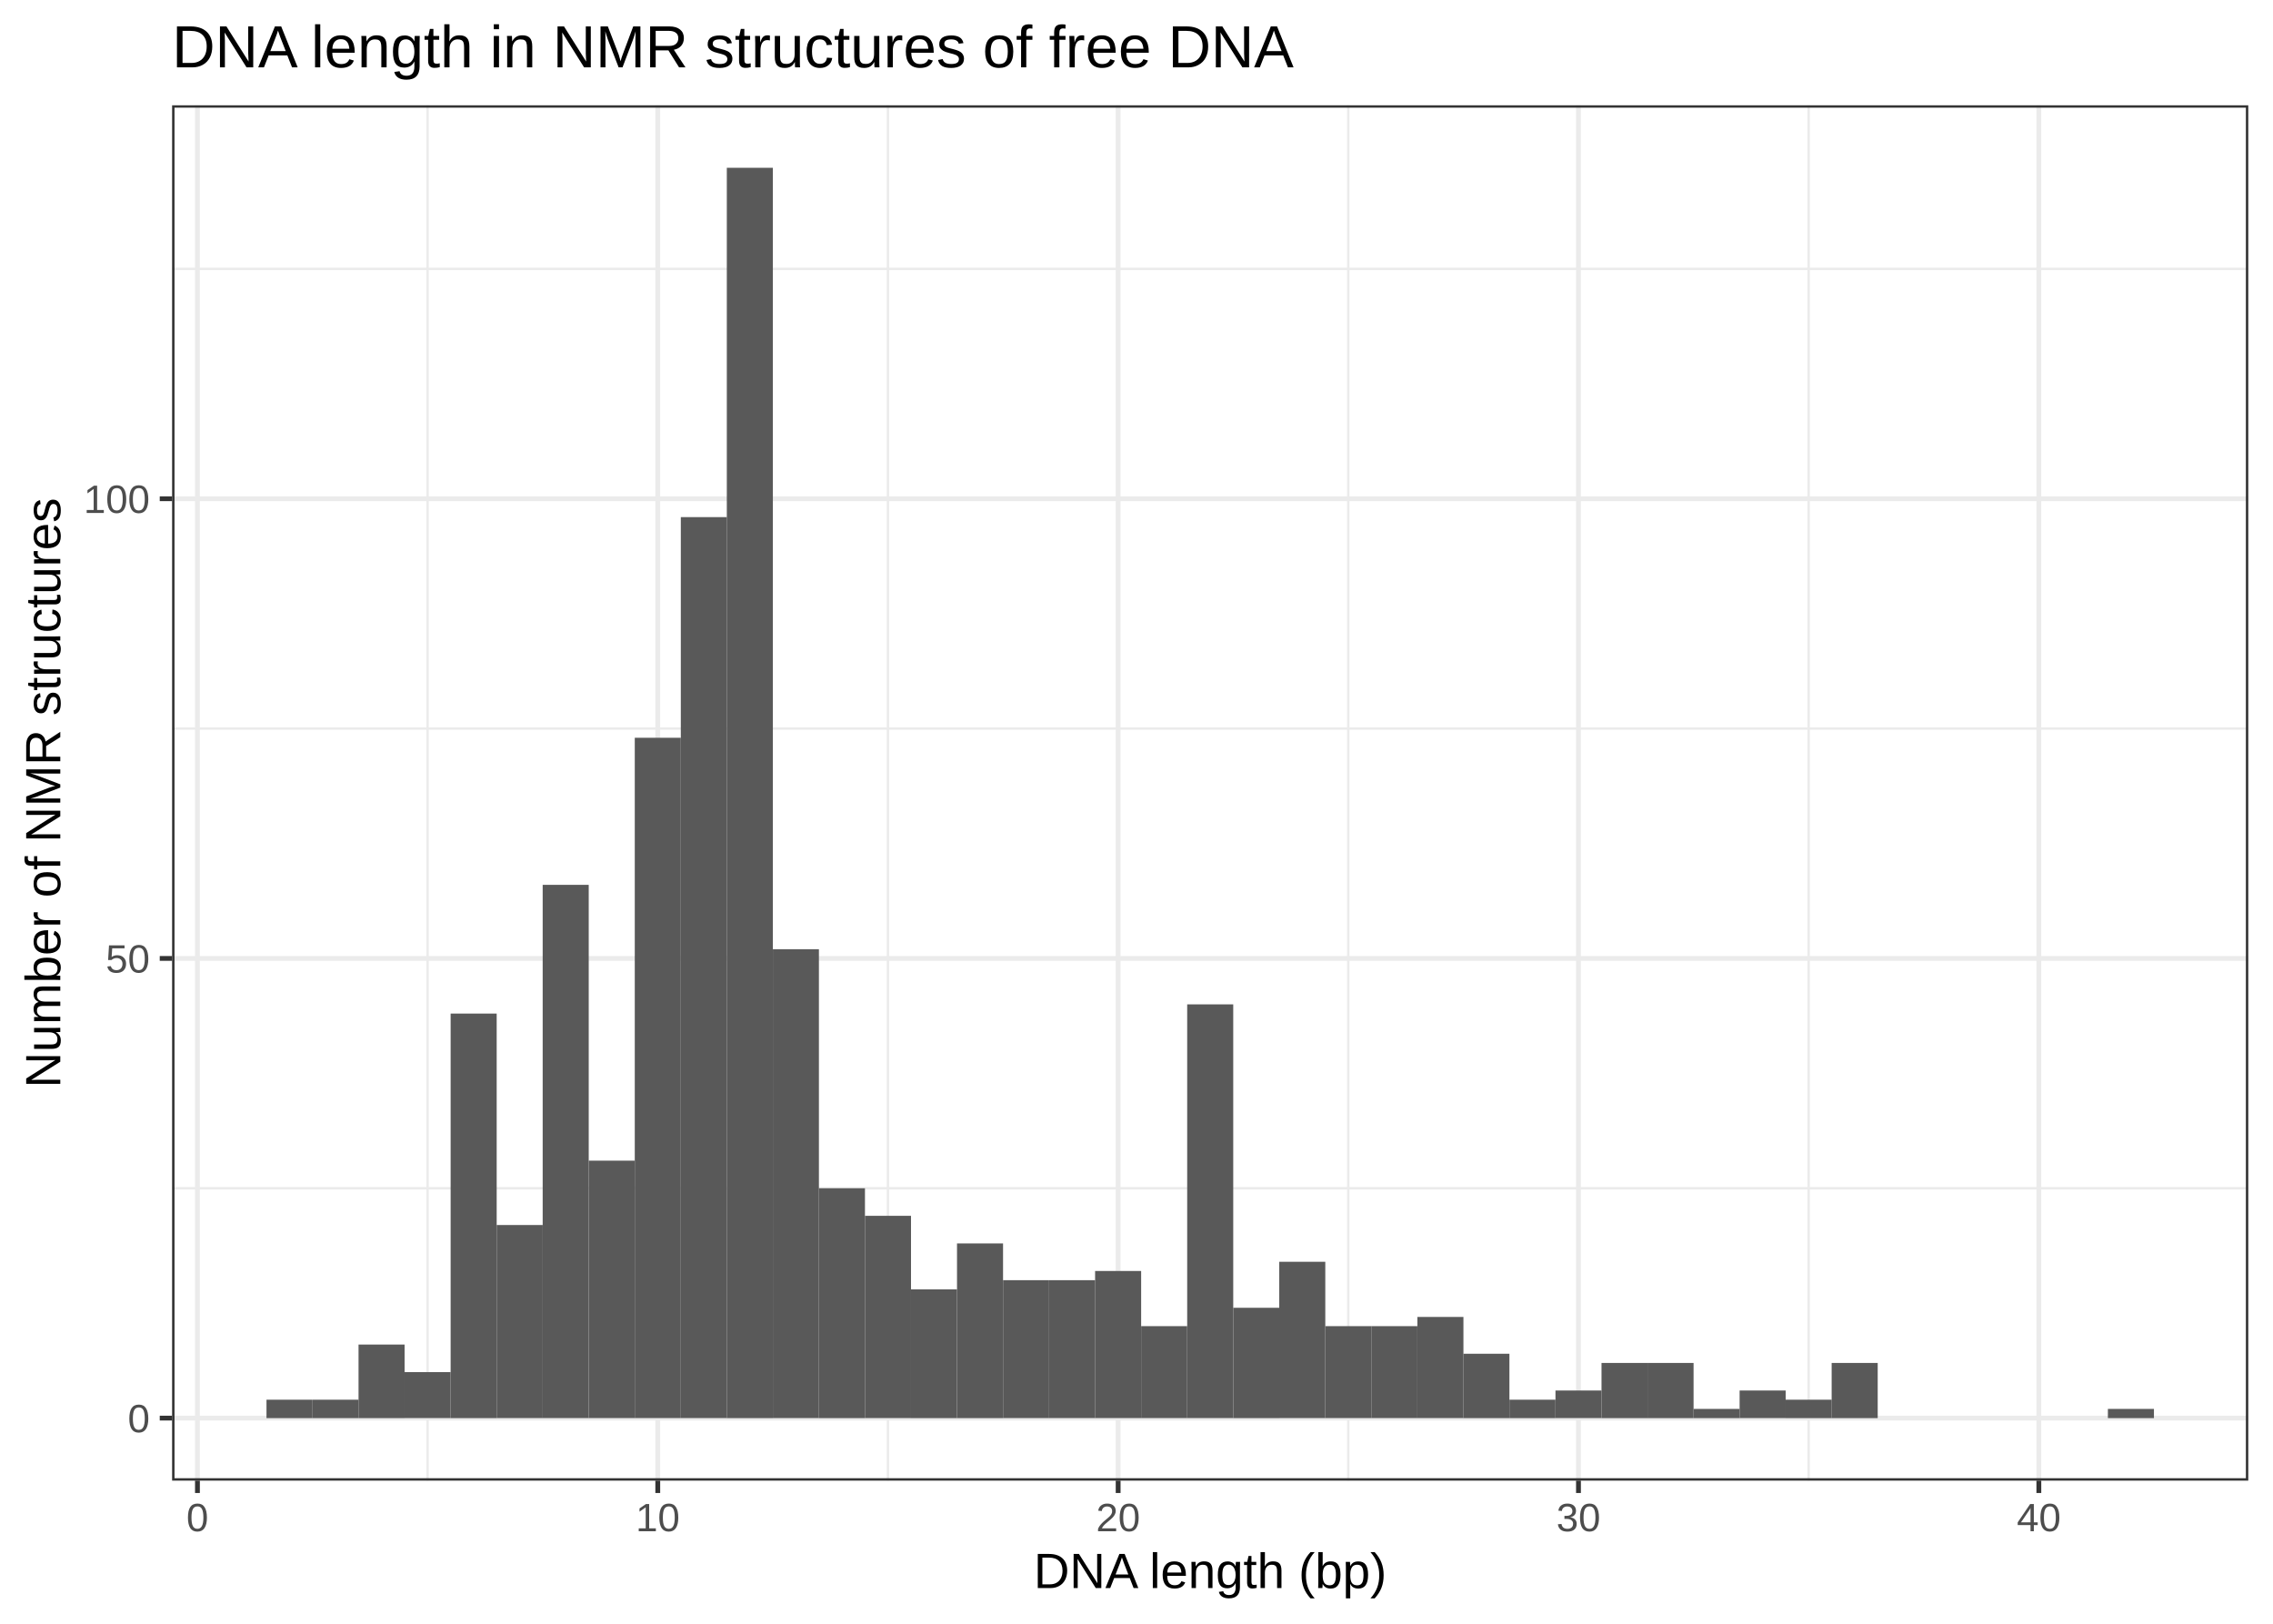
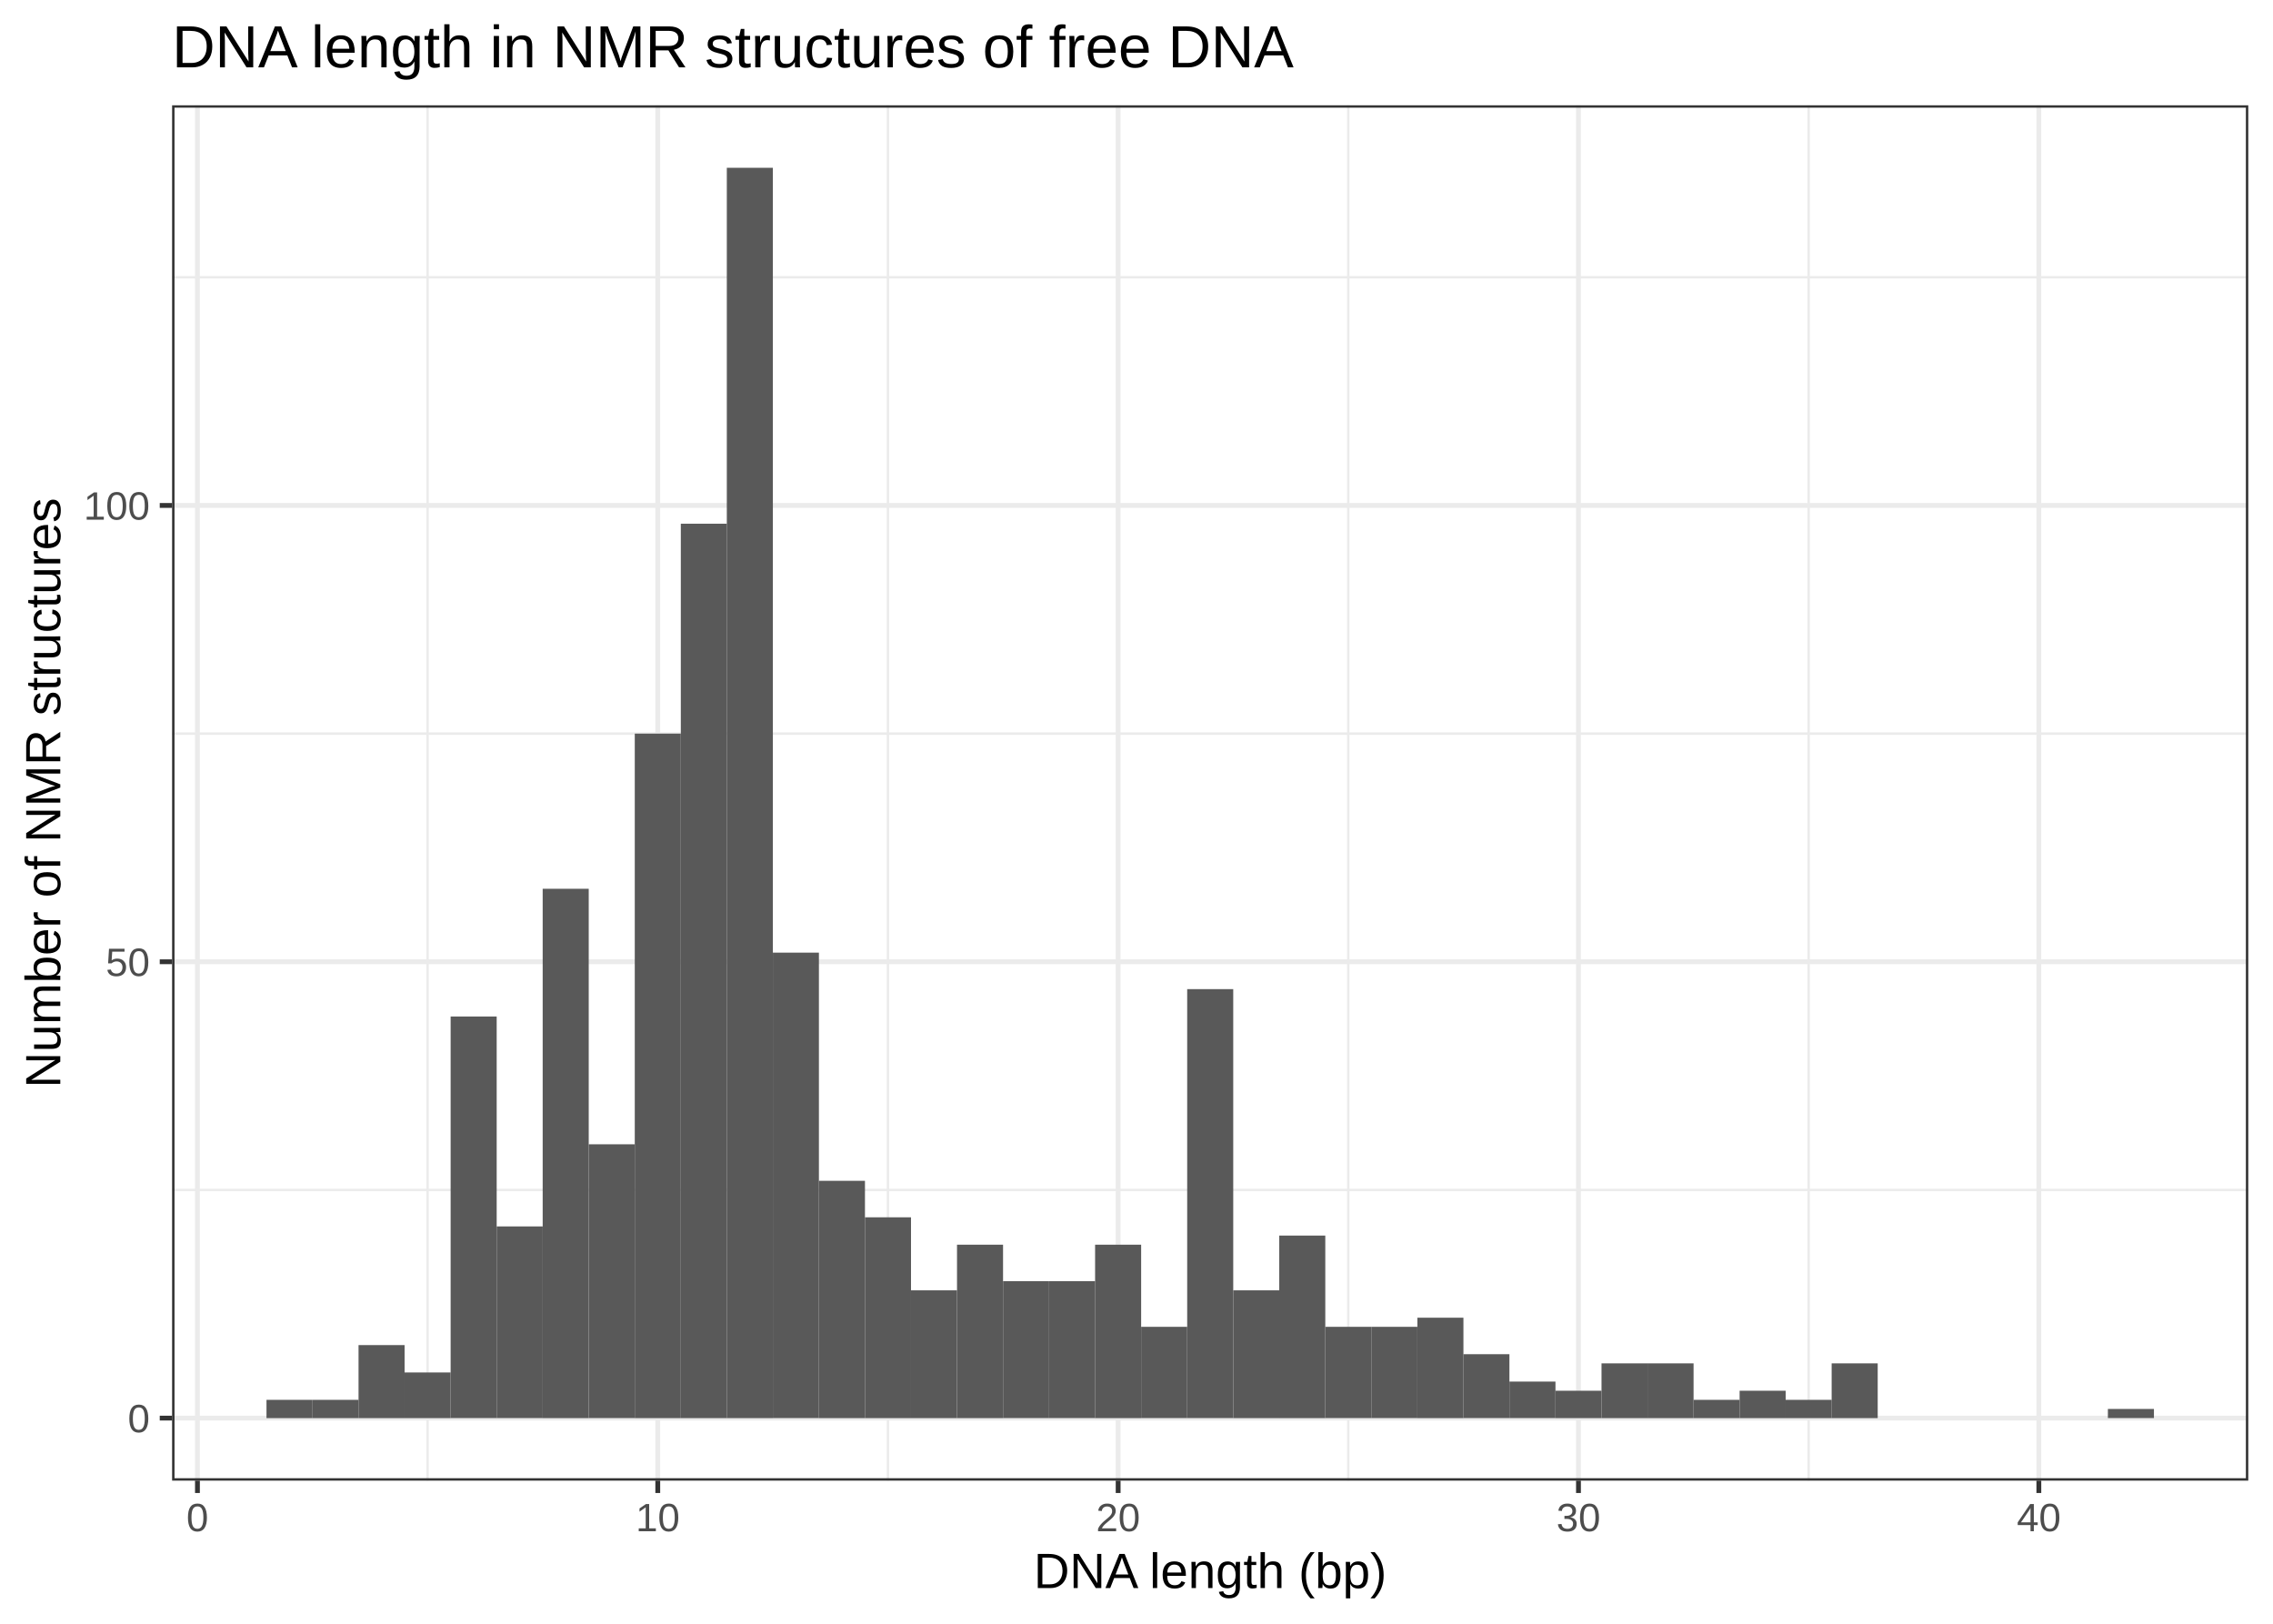
<svg xmlns="http://www.w3.org/2000/svg" class="svglite" width="504.00pt" height="360.00pt" viewBox="0 0 504.00 360.00">
  <defs>
    <style type="text/css">
    .svglite line, .svglite polyline, .svglite polygon, .svglite path, .svglite rect, .svglite circle {
      fill: none;
      stroke: #000000;
      stroke-linecap: round;
      stroke-linejoin: round;
      stroke-miterlimit: 10.00;
+     }
+     .svglite text {
+       white-space: pre;
    }
  </style>
  </defs>
  <rect width="100%" height="100%" style="stroke: none; fill: #FFFFFF;" />
  <defs>
    <clipPath id="cpMC4wMHw1MDQuMDB8MC4wMHwzNjAuMDA=">
      <rect x="0.00" y="0.00" width="504.00" height="360.00" />
    </clipPath>
  </defs>
  <g clip-path="url(#cpMC4wMHw1MDQuMDB8MC4wMHwzNjAuMDA=)">
    <rect x="0.00" y="0.00" width="504.00" height="360.00" style="stroke-width: 1.07; stroke: #FFFFFF; fill: #FFFFFF;" />
  </g>
  <defs>
    <clipPath id="cpMzguMTZ8NDk4LjUyfDIzLjM0fDMyOC4yNw==">
      <rect x="38.16" y="23.34" width="460.36" height="304.93" />
    </clipPath>
  </defs>
  <g clip-path="url(#cpMzguMTZ8NDk4LjUyfDIzLjM0fDMyOC4yNw==)">
    <rect x="38.16" y="23.34" width="460.36" height="304.93" style="stroke-width: 1.07; stroke: none; fill: #FFFFFF;" />
-     <polyline points="38.16,263.45 498.52,263.45 " style="stroke-width: 0.53; stroke: #EBEBEB; stroke-linecap: butt;" />
-     <polyline points="38.16,161.53 498.52,161.53 " style="stroke-width: 0.53; stroke: #EBEBEB; stroke-linecap: butt;" />
-     <polyline points="38.16,59.62 498.52,59.62 " style="stroke-width: 0.53; stroke: #EBEBEB; stroke-linecap: butt;" />
+     <polyline points="38.16,263.82 498.52,263.82 " style="stroke-width: 0.53; stroke: #EBEBEB; stroke-linecap: butt;" />
+     <polyline points="38.16,162.65 498.52,162.65 " style="stroke-width: 0.53; stroke: #EBEBEB; stroke-linecap: butt;" />
+     <polyline points="38.16,61.48 498.52,61.48 " style="stroke-width: 0.53; stroke: #EBEBEB; stroke-linecap: butt;" />
    <polyline points="94.81,328.27 94.81,23.34 " style="stroke-width: 0.53; stroke: #EBEBEB; stroke-linecap: butt;" />
    <polyline points="196.89,328.27 196.89,23.34 " style="stroke-width: 0.53; stroke: #EBEBEB; stroke-linecap: butt;" />
    <polyline points="298.96,328.27 298.96,23.34 " style="stroke-width: 0.53; stroke: #EBEBEB; stroke-linecap: butt;" />
    <polyline points="401.04,328.27 401.04,23.34 " style="stroke-width: 0.53; stroke: #EBEBEB; stroke-linecap: butt;" />
    <polyline points="38.16,314.41 498.52,314.41 " style="stroke-width: 1.07; stroke: #EBEBEB; stroke-linecap: butt;" />
-     <polyline points="38.16,212.49 498.52,212.49 " style="stroke-width: 1.07; stroke: #EBEBEB; stroke-linecap: butt;" />
-     <polyline points="38.16,110.58 498.52,110.58 " style="stroke-width: 1.07; stroke: #EBEBEB; stroke-linecap: butt;" />
+     <polyline points="38.16,213.23 498.52,213.23 " style="stroke-width: 1.07; stroke: #EBEBEB; stroke-linecap: butt;" />
+     <polyline points="38.16,112.06 498.52,112.06 " style="stroke-width: 1.07; stroke: #EBEBEB; stroke-linecap: butt;" />
    <polyline points="43.78,328.27 43.78,23.34 " style="stroke-width: 1.07; stroke: #EBEBEB; stroke-linecap: butt;" />
    <polyline points="145.85,328.27 145.85,23.34 " style="stroke-width: 1.07; stroke: #EBEBEB; stroke-linecap: butt;" />
    <polyline points="247.93,328.27 247.93,23.34 " style="stroke-width: 1.07; stroke: #EBEBEB; stroke-linecap: butt;" />
    <polyline points="350.00,328.27 350.00,23.34 " style="stroke-width: 1.07; stroke: #EBEBEB; stroke-linecap: butt;" />
    <polyline points="452.08,328.27 452.08,23.34 " style="stroke-width: 1.07; stroke: #EBEBEB; stroke-linecap: butt;" />
-     <rect x="59.09" y="310.33" width="10.21" height="4.08" style="stroke-width: 1.07; stroke: none; stroke-linecap: square; stroke-linejoin: miter; fill: #595959;" />
-     <rect x="69.30" y="310.33" width="10.21" height="4.08" style="stroke-width: 1.07; stroke: none; stroke-linecap: square; stroke-linejoin: miter; fill: #595959;" />
-     <rect x="79.50" y="298.10" width="10.21" height="16.31" style="stroke-width: 1.07; stroke: none; stroke-linecap: square; stroke-linejoin: miter; fill: #595959;" />
-     <rect x="89.71" y="304.21" width="10.21" height="10.19" style="stroke-width: 1.07; stroke: none; stroke-linecap: square; stroke-linejoin: miter; fill: #595959;" />
-     <rect x="99.92" y="224.72" width="10.21" height="89.69" style="stroke-width: 1.07; stroke: none; stroke-linecap: square; stroke-linejoin: miter; fill: #595959;" />
-     <rect x="110.13" y="271.60" width="10.21" height="42.80" style="stroke-width: 1.07; stroke: none; stroke-linecap: square; stroke-linejoin: miter; fill: #595959;" />
-     <rect x="120.33" y="196.18" width="10.21" height="118.22" style="stroke-width: 1.07; stroke: none; stroke-linecap: square; stroke-linejoin: miter; fill: #595959;" />
-     <rect x="130.54" y="257.33" width="10.21" height="57.07" style="stroke-width: 1.07; stroke: none; stroke-linecap: square; stroke-linejoin: miter; fill: #595959;" />
-     <rect x="140.75" y="163.57" width="10.21" height="150.83" style="stroke-width: 1.07; stroke: none; stroke-linecap: square; stroke-linejoin: miter; fill: #595959;" />
-     <rect x="150.96" y="114.65" width="10.21" height="199.75" style="stroke-width: 1.07; stroke: none; stroke-linecap: square; stroke-linejoin: miter; fill: #595959;" />
+     <rect x="59.09" y="310.36" width="10.21" height="4.05" style="stroke-width: 1.07; stroke: none; stroke-linecap: square; stroke-linejoin: miter; fill: #595959;" />
+     <rect x="69.30" y="310.36" width="10.21" height="4.05" style="stroke-width: 1.07; stroke: none; stroke-linecap: square; stroke-linejoin: miter; fill: #595959;" />
+     <rect x="79.50" y="298.22" width="10.21" height="16.19" style="stroke-width: 1.07; stroke: none; stroke-linecap: square; stroke-linejoin: miter; fill: #595959;" />
+     <rect x="89.71" y="304.29" width="10.21" height="10.12" style="stroke-width: 1.07; stroke: none; stroke-linecap: square; stroke-linejoin: miter; fill: #595959;" />
+     <rect x="99.92" y="225.37" width="10.21" height="89.03" style="stroke-width: 1.07; stroke: none; stroke-linecap: square; stroke-linejoin: miter; fill: #595959;" />
+     <rect x="110.13" y="271.91" width="10.21" height="42.49" style="stroke-width: 1.07; stroke: none; stroke-linecap: square; stroke-linejoin: miter; fill: #595959;" />
+     <rect x="120.33" y="197.05" width="10.21" height="117.36" style="stroke-width: 1.07; stroke: none; stroke-linecap: square; stroke-linejoin: miter; fill: #595959;" />
+     <rect x="130.54" y="253.70" width="10.21" height="60.70" style="stroke-width: 1.07; stroke: none; stroke-linecap: square; stroke-linejoin: miter; fill: #595959;" />
+     <rect x="140.75" y="162.65" width="10.21" height="151.76" style="stroke-width: 1.07; stroke: none; stroke-linecap: square; stroke-linejoin: miter; fill: #595959;" />
+     <rect x="150.96" y="116.11" width="10.21" height="198.30" style="stroke-width: 1.07; stroke: none; stroke-linecap: square; stroke-linejoin: miter; fill: #595959;" />
    <rect x="161.16" y="37.20" width="10.21" height="277.21" style="stroke-width: 1.07; stroke: none; stroke-linecap: square; stroke-linejoin: miter; fill: #595959;" />
-     <rect x="171.37" y="210.45" width="10.21" height="103.95" style="stroke-width: 1.07; stroke: none; stroke-linecap: square; stroke-linejoin: miter; fill: #595959;" />
-     <rect x="181.58" y="263.45" width="10.21" height="50.96" style="stroke-width: 1.07; stroke: none; stroke-linecap: square; stroke-linejoin: miter; fill: #595959;" />
-     <rect x="191.79" y="269.56" width="10.21" height="44.84" style="stroke-width: 1.07; stroke: none; stroke-linecap: square; stroke-linejoin: miter; fill: #595959;" />
-     <rect x="201.99" y="285.87" width="10.21" height="28.54" style="stroke-width: 1.07; stroke: none; stroke-linecap: square; stroke-linejoin: miter; fill: #595959;" />
-     <rect x="212.20" y="275.68" width="10.21" height="38.73" style="stroke-width: 1.07; stroke: none; stroke-linecap: square; stroke-linejoin: miter; fill: #595959;" />
-     <rect x="222.41" y="283.83" width="10.21" height="30.57" style="stroke-width: 1.07; stroke: none; stroke-linecap: square; stroke-linejoin: miter; fill: #595959;" />
-     <rect x="232.62" y="283.83" width="10.21" height="30.57" style="stroke-width: 1.07; stroke: none; stroke-linecap: square; stroke-linejoin: miter; fill: #595959;" />
-     <rect x="242.82" y="281.79" width="10.21" height="32.61" style="stroke-width: 1.07; stroke: none; stroke-linecap: square; stroke-linejoin: miter; fill: #595959;" />
-     <rect x="253.03" y="294.02" width="10.21" height="20.38" style="stroke-width: 1.07; stroke: none; stroke-linecap: square; stroke-linejoin: miter; fill: #595959;" />
-     <rect x="263.24" y="222.68" width="10.21" height="91.72" style="stroke-width: 1.07; stroke: none; stroke-linecap: square; stroke-linejoin: miter; fill: #595959;" />
-     <rect x="273.45" y="289.95" width="10.21" height="24.46" style="stroke-width: 1.07; stroke: none; stroke-linecap: square; stroke-linejoin: miter; fill: #595959;" />
-     <rect x="283.65" y="279.75" width="10.21" height="34.65" style="stroke-width: 1.07; stroke: none; stroke-linecap: square; stroke-linejoin: miter; fill: #595959;" />
-     <rect x="293.86" y="294.02" width="10.21" height="20.38" style="stroke-width: 1.07; stroke: none; stroke-linecap: square; stroke-linejoin: miter; fill: #595959;" />
-     <rect x="304.07" y="294.02" width="10.21" height="20.38" style="stroke-width: 1.07; stroke: none; stroke-linecap: square; stroke-linejoin: miter; fill: #595959;" />
-     <rect x="314.28" y="291.98" width="10.21" height="22.42" style="stroke-width: 1.07; stroke: none; stroke-linecap: square; stroke-linejoin: miter; fill: #595959;" />
-     <rect x="324.48" y="300.14" width="10.21" height="14.27" style="stroke-width: 1.07; stroke: none; stroke-linecap: square; stroke-linejoin: miter; fill: #595959;" />
-     <rect x="334.69" y="310.33" width="10.21" height="4.08" style="stroke-width: 1.07; stroke: none; stroke-linecap: square; stroke-linejoin: miter; fill: #595959;" />
-     <rect x="344.90" y="308.29" width="10.21" height="6.11" style="stroke-width: 1.07; stroke: none; stroke-linecap: square; stroke-linejoin: miter; fill: #595959;" />
-     <rect x="355.11" y="302.18" width="10.21" height="12.23" style="stroke-width: 1.07; stroke: none; stroke-linecap: square; stroke-linejoin: miter; fill: #595959;" />
-     <rect x="365.31" y="302.18" width="10.21" height="12.23" style="stroke-width: 1.07; stroke: none; stroke-linecap: square; stroke-linejoin: miter; fill: #595959;" />
-     <rect x="375.52" y="312.37" width="10.21" height="2.04" style="stroke-width: 1.07; stroke: none; stroke-linecap: square; stroke-linejoin: miter; fill: #595959;" />
-     <rect x="385.73" y="308.29" width="10.21" height="6.11" style="stroke-width: 1.07; stroke: none; stroke-linecap: square; stroke-linejoin: miter; fill: #595959;" />
-     <rect x="395.94" y="310.33" width="10.21" height="4.08" style="stroke-width: 1.07; stroke: none; stroke-linecap: square; stroke-linejoin: miter; fill: #595959;" />
-     <rect x="406.14" y="302.18" width="10.21" height="12.23" style="stroke-width: 1.07; stroke: none; stroke-linecap: square; stroke-linejoin: miter; fill: #595959;" />
+     <rect x="171.37" y="211.21" width="10.21" height="103.19" style="stroke-width: 1.07; stroke: none; stroke-linecap: square; stroke-linejoin: miter; fill: #595959;" />
+     <rect x="181.58" y="261.80" width="10.21" height="52.61" style="stroke-width: 1.07; stroke: none; stroke-linecap: square; stroke-linejoin: miter; fill: #595959;" />
+     <rect x="191.79" y="269.89" width="10.21" height="44.52" style="stroke-width: 1.07; stroke: none; stroke-linecap: square; stroke-linejoin: miter; fill: #595959;" />
+     <rect x="201.99" y="286.08" width="10.21" height="28.33" style="stroke-width: 1.07; stroke: none; stroke-linecap: square; stroke-linejoin: miter; fill: #595959;" />
+     <rect x="212.20" y="275.96" width="10.21" height="38.45" style="stroke-width: 1.07; stroke: none; stroke-linecap: square; stroke-linejoin: miter; fill: #595959;" />
+     <rect x="222.41" y="284.05" width="10.21" height="30.35" style="stroke-width: 1.07; stroke: none; stroke-linecap: square; stroke-linejoin: miter; fill: #595959;" />
+     <rect x="232.62" y="284.05" width="10.21" height="30.35" style="stroke-width: 1.07; stroke: none; stroke-linecap: square; stroke-linejoin: miter; fill: #595959;" />
+     <rect x="242.82" y="275.96" width="10.21" height="38.45" style="stroke-width: 1.07; stroke: none; stroke-linecap: square; stroke-linejoin: miter; fill: #595959;" />
+     <rect x="253.03" y="294.17" width="10.21" height="20.23" style="stroke-width: 1.07; stroke: none; stroke-linecap: square; stroke-linejoin: miter; fill: #595959;" />
+     <rect x="263.24" y="219.30" width="10.21" height="95.10" style="stroke-width: 1.07; stroke: none; stroke-linecap: square; stroke-linejoin: miter; fill: #595959;" />
+     <rect x="273.45" y="286.08" width="10.21" height="28.33" style="stroke-width: 1.07; stroke: none; stroke-linecap: square; stroke-linejoin: miter; fill: #595959;" />
+     <rect x="283.65" y="273.94" width="10.21" height="40.47" style="stroke-width: 1.07; stroke: none; stroke-linecap: square; stroke-linejoin: miter; fill: #595959;" />
+     <rect x="293.86" y="294.17" width="10.21" height="20.23" style="stroke-width: 1.07; stroke: none; stroke-linecap: square; stroke-linejoin: miter; fill: #595959;" />
+     <rect x="304.07" y="294.17" width="10.21" height="20.23" style="stroke-width: 1.07; stroke: none; stroke-linecap: square; stroke-linejoin: miter; fill: #595959;" />
+     <rect x="314.28" y="292.15" width="10.21" height="22.26" style="stroke-width: 1.07; stroke: none; stroke-linecap: square; stroke-linejoin: miter; fill: #595959;" />
+     <rect x="324.48" y="300.24" width="10.21" height="14.16" style="stroke-width: 1.07; stroke: none; stroke-linecap: square; stroke-linejoin: miter; fill: #595959;" />
+     <rect x="334.69" y="306.31" width="10.21" height="8.09" style="stroke-width: 1.07; stroke: none; stroke-linecap: square; stroke-linejoin: miter; fill: #595959;" />
+     <rect x="344.90" y="308.34" width="10.21" height="6.07" style="stroke-width: 1.07; stroke: none; stroke-linecap: square; stroke-linejoin: miter; fill: #595959;" />
+     <rect x="355.11" y="302.27" width="10.21" height="12.14" style="stroke-width: 1.07; stroke: none; stroke-linecap: square; stroke-linejoin: miter; fill: #595959;" />
+     <rect x="365.31" y="302.27" width="10.21" height="12.14" style="stroke-width: 1.07; stroke: none; stroke-linecap: square; stroke-linejoin: miter; fill: #595959;" />
+     <rect x="375.52" y="310.36" width="10.21" height="4.05" style="stroke-width: 1.07; stroke: none; stroke-linecap: square; stroke-linejoin: miter; fill: #595959;" />
+     <rect x="385.73" y="308.34" width="10.21" height="6.07" style="stroke-width: 1.07; stroke: none; stroke-linecap: square; stroke-linejoin: miter; fill: #595959;" />
+     <rect x="395.94" y="310.36" width="10.21" height="4.05" style="stroke-width: 1.07; stroke: none; stroke-linecap: square; stroke-linejoin: miter; fill: #595959;" />
+     <rect x="406.14" y="302.27" width="10.21" height="12.14" style="stroke-width: 1.07; stroke: none; stroke-linecap: square; stroke-linejoin: miter; fill: #595959;" />
    <rect x="416.35" y="314.41" width="10.21" height="0.00" style="stroke-width: 1.07; stroke: none; stroke-linecap: square; stroke-linejoin: miter; fill: #595959;" />
    <rect x="426.56" y="314.41" width="10.21" height="0.00" style="stroke-width: 1.07; stroke: none; stroke-linecap: square; stroke-linejoin: miter; fill: #595959;" />
    <rect x="436.77" y="314.41" width="10.21" height="0.00" style="stroke-width: 1.07; stroke: none; stroke-linecap: square; stroke-linejoin: miter; fill: #595959;" />
    <rect x="446.97" y="314.41" width="10.21" height="0.00" style="stroke-width: 1.07; stroke: none; stroke-linecap: square; stroke-linejoin: miter; fill: #595959;" />
    <rect x="457.18" y="314.41" width="10.21" height="0.00" style="stroke-width: 1.07; stroke: none; stroke-linecap: square; stroke-linejoin: miter; fill: #595959;" />
-     <rect x="467.39" y="312.37" width="10.21" height="2.04" style="stroke-width: 1.07; stroke: none; stroke-linecap: square; stroke-linejoin: miter; fill: #595959;" />
+     <rect x="467.39" y="312.38" width="10.21" height="2.02" style="stroke-width: 1.07; stroke: none; stroke-linecap: square; stroke-linejoin: miter; fill: #595959;" />
    <rect x="38.16" y="23.34" width="460.36" height="304.93" style="stroke-width: 1.07; stroke: #333333;" />
  </g>
  <g clip-path="url(#cpMC4wMHw1MDQuMDB8MC4wMHwzNjAuMDA=)">
-     <text x="33.23" y="317.56" text-anchor="end" style="font-size: 8.80px; fill: #4D4D4D; font-family: Arial;" textLength="4.90px" lengthAdjust="spacingAndGlyphs">0</text>
-     <text x="33.23" y="215.64" text-anchor="end" style="font-size: 8.80px; fill: #4D4D4D; font-family: Arial;" textLength="9.79px" lengthAdjust="spacingAndGlyphs">50</text>
-     <text x="33.23" y="113.73" text-anchor="end" style="font-size: 8.80px; fill: #4D4D4D; font-family: Arial;" textLength="14.69px" lengthAdjust="spacingAndGlyphs">100</text>
+     <text x="33.23" y="317.56" text-anchor="end" style="font-size: 8.80px;fill: #4D4D4D; font-family: &quot;Arial&quot;;" textLength="4.90px" lengthAdjust="spacingAndGlyphs">0</text>
+     <text x="33.23" y="216.39" text-anchor="end" style="font-size: 8.80px;fill: #4D4D4D; font-family: &quot;Arial&quot;;" textLength="9.79px" lengthAdjust="spacingAndGlyphs">50</text>
+     <text x="33.23" y="115.22" text-anchor="end" style="font-size: 8.80px;fill: #4D4D4D; font-family: &quot;Arial&quot;;" textLength="14.69px" lengthAdjust="spacingAndGlyphs">100</text>
    <polyline points="35.42,314.41 38.16,314.41 " style="stroke-width: 1.07; stroke: #333333; stroke-linecap: butt;" />
-     <polyline points="35.42,212.49 38.16,212.49 " style="stroke-width: 1.07; stroke: #333333; stroke-linecap: butt;" />
-     <polyline points="35.42,110.58 38.16,110.58 " style="stroke-width: 1.07; stroke: #333333; stroke-linecap: butt;" />
+     <polyline points="35.42,213.23 38.16,213.23 " style="stroke-width: 1.07; stroke: #333333; stroke-linecap: butt;" />
+     <polyline points="35.42,112.06 38.16,112.06 " style="stroke-width: 1.07; stroke: #333333; stroke-linecap: butt;" />
    <polyline points="43.78,331.01 43.78,328.27 " style="stroke-width: 1.07; stroke: #333333; stroke-linecap: butt;" />
    <polyline points="145.85,331.01 145.85,328.27 " style="stroke-width: 1.07; stroke: #333333; stroke-linecap: butt;" />
    <polyline points="247.93,331.01 247.93,328.27 " style="stroke-width: 1.07; stroke: #333333; stroke-linecap: butt;" />
    <polyline points="350.00,331.01 350.00,328.27 " style="stroke-width: 1.07; stroke: #333333; stroke-linecap: butt;" />
    <polyline points="452.08,331.01 452.08,328.27 " style="stroke-width: 1.07; stroke: #333333; stroke-linecap: butt;" />
-     <text x="43.78" y="339.50" text-anchor="middle" style="font-size: 8.80px; fill: #4D4D4D; font-family: Arial;" textLength="4.90px" lengthAdjust="spacingAndGlyphs">0</text>
-     <text x="145.85" y="339.50" text-anchor="middle" style="font-size: 8.80px; fill: #4D4D4D; font-family: Arial;" textLength="9.79px" lengthAdjust="spacingAndGlyphs">10</text>
-     <text x="247.93" y="339.50" text-anchor="middle" style="font-size: 8.80px; fill: #4D4D4D; font-family: Arial;" textLength="9.79px" lengthAdjust="spacingAndGlyphs">20</text>
-     <text x="350.00" y="339.50" text-anchor="middle" style="font-size: 8.80px; fill: #4D4D4D; font-family: Arial;" textLength="9.79px" lengthAdjust="spacingAndGlyphs">30</text>
-     <text x="452.08" y="339.50" text-anchor="middle" style="font-size: 8.80px; fill: #4D4D4D; font-family: Arial;" textLength="9.79px" lengthAdjust="spacingAndGlyphs">40</text>
-     <text x="268.34" y="352.09" text-anchor="middle" style="font-size: 11.00px; font-family: Arial;" textLength="78.87px" lengthAdjust="spacingAndGlyphs">DNA length (bp)</text>
-     <text transform="translate(13.37,175.80) rotate(-90)" text-anchor="middle" style="font-size: 11.00px; font-family: Arial;" textLength="130.81px" lengthAdjust="spacingAndGlyphs">Number of NMR structures</text>
-     <text x="38.16" y="14.94" style="font-size: 13.20px; font-family: Arial;" textLength="249.24px" lengthAdjust="spacingAndGlyphs">DNA length in NMR structures of free DNA</text>
+     <text x="43.78" y="339.50" text-anchor="middle" style="font-size: 8.80px;fill: #4D4D4D; font-family: &quot;Arial&quot;;" textLength="4.90px" lengthAdjust="spacingAndGlyphs">0</text>
+     <text x="145.85" y="339.50" text-anchor="middle" style="font-size: 8.80px;fill: #4D4D4D; font-family: &quot;Arial&quot;;" textLength="9.79px" lengthAdjust="spacingAndGlyphs">10</text>
+     <text x="247.93" y="339.50" text-anchor="middle" style="font-size: 8.80px;fill: #4D4D4D; font-family: &quot;Arial&quot;;" textLength="9.79px" lengthAdjust="spacingAndGlyphs">20</text>
+     <text x="350.00" y="339.50" text-anchor="middle" style="font-size: 8.80px;fill: #4D4D4D; font-family: &quot;Arial&quot;;" textLength="9.79px" lengthAdjust="spacingAndGlyphs">30</text>
+     <text x="452.08" y="339.50" text-anchor="middle" style="font-size: 8.80px;fill: #4D4D4D; font-family: &quot;Arial&quot;;" textLength="9.79px" lengthAdjust="spacingAndGlyphs">40</text>
+     <text x="268.34" y="352.09" text-anchor="middle" style="font-size: 11.00px; font-family: &quot;Arial&quot;;" textLength="78.87px" lengthAdjust="spacingAndGlyphs">DNA length (bp)</text>
+     <text transform="translate(13.37,175.80) rotate(-90)" text-anchor="middle" style="font-size: 11.00px; font-family: &quot;Arial&quot;;" textLength="130.81px" lengthAdjust="spacingAndGlyphs">Number of NMR structures</text>
+     <text x="38.16" y="14.94" style="font-size: 13.20px; font-family: &quot;Arial&quot;;" textLength="249.24px" lengthAdjust="spacingAndGlyphs">DNA length in NMR structures of free DNA</text>
  </g>
</svg>
